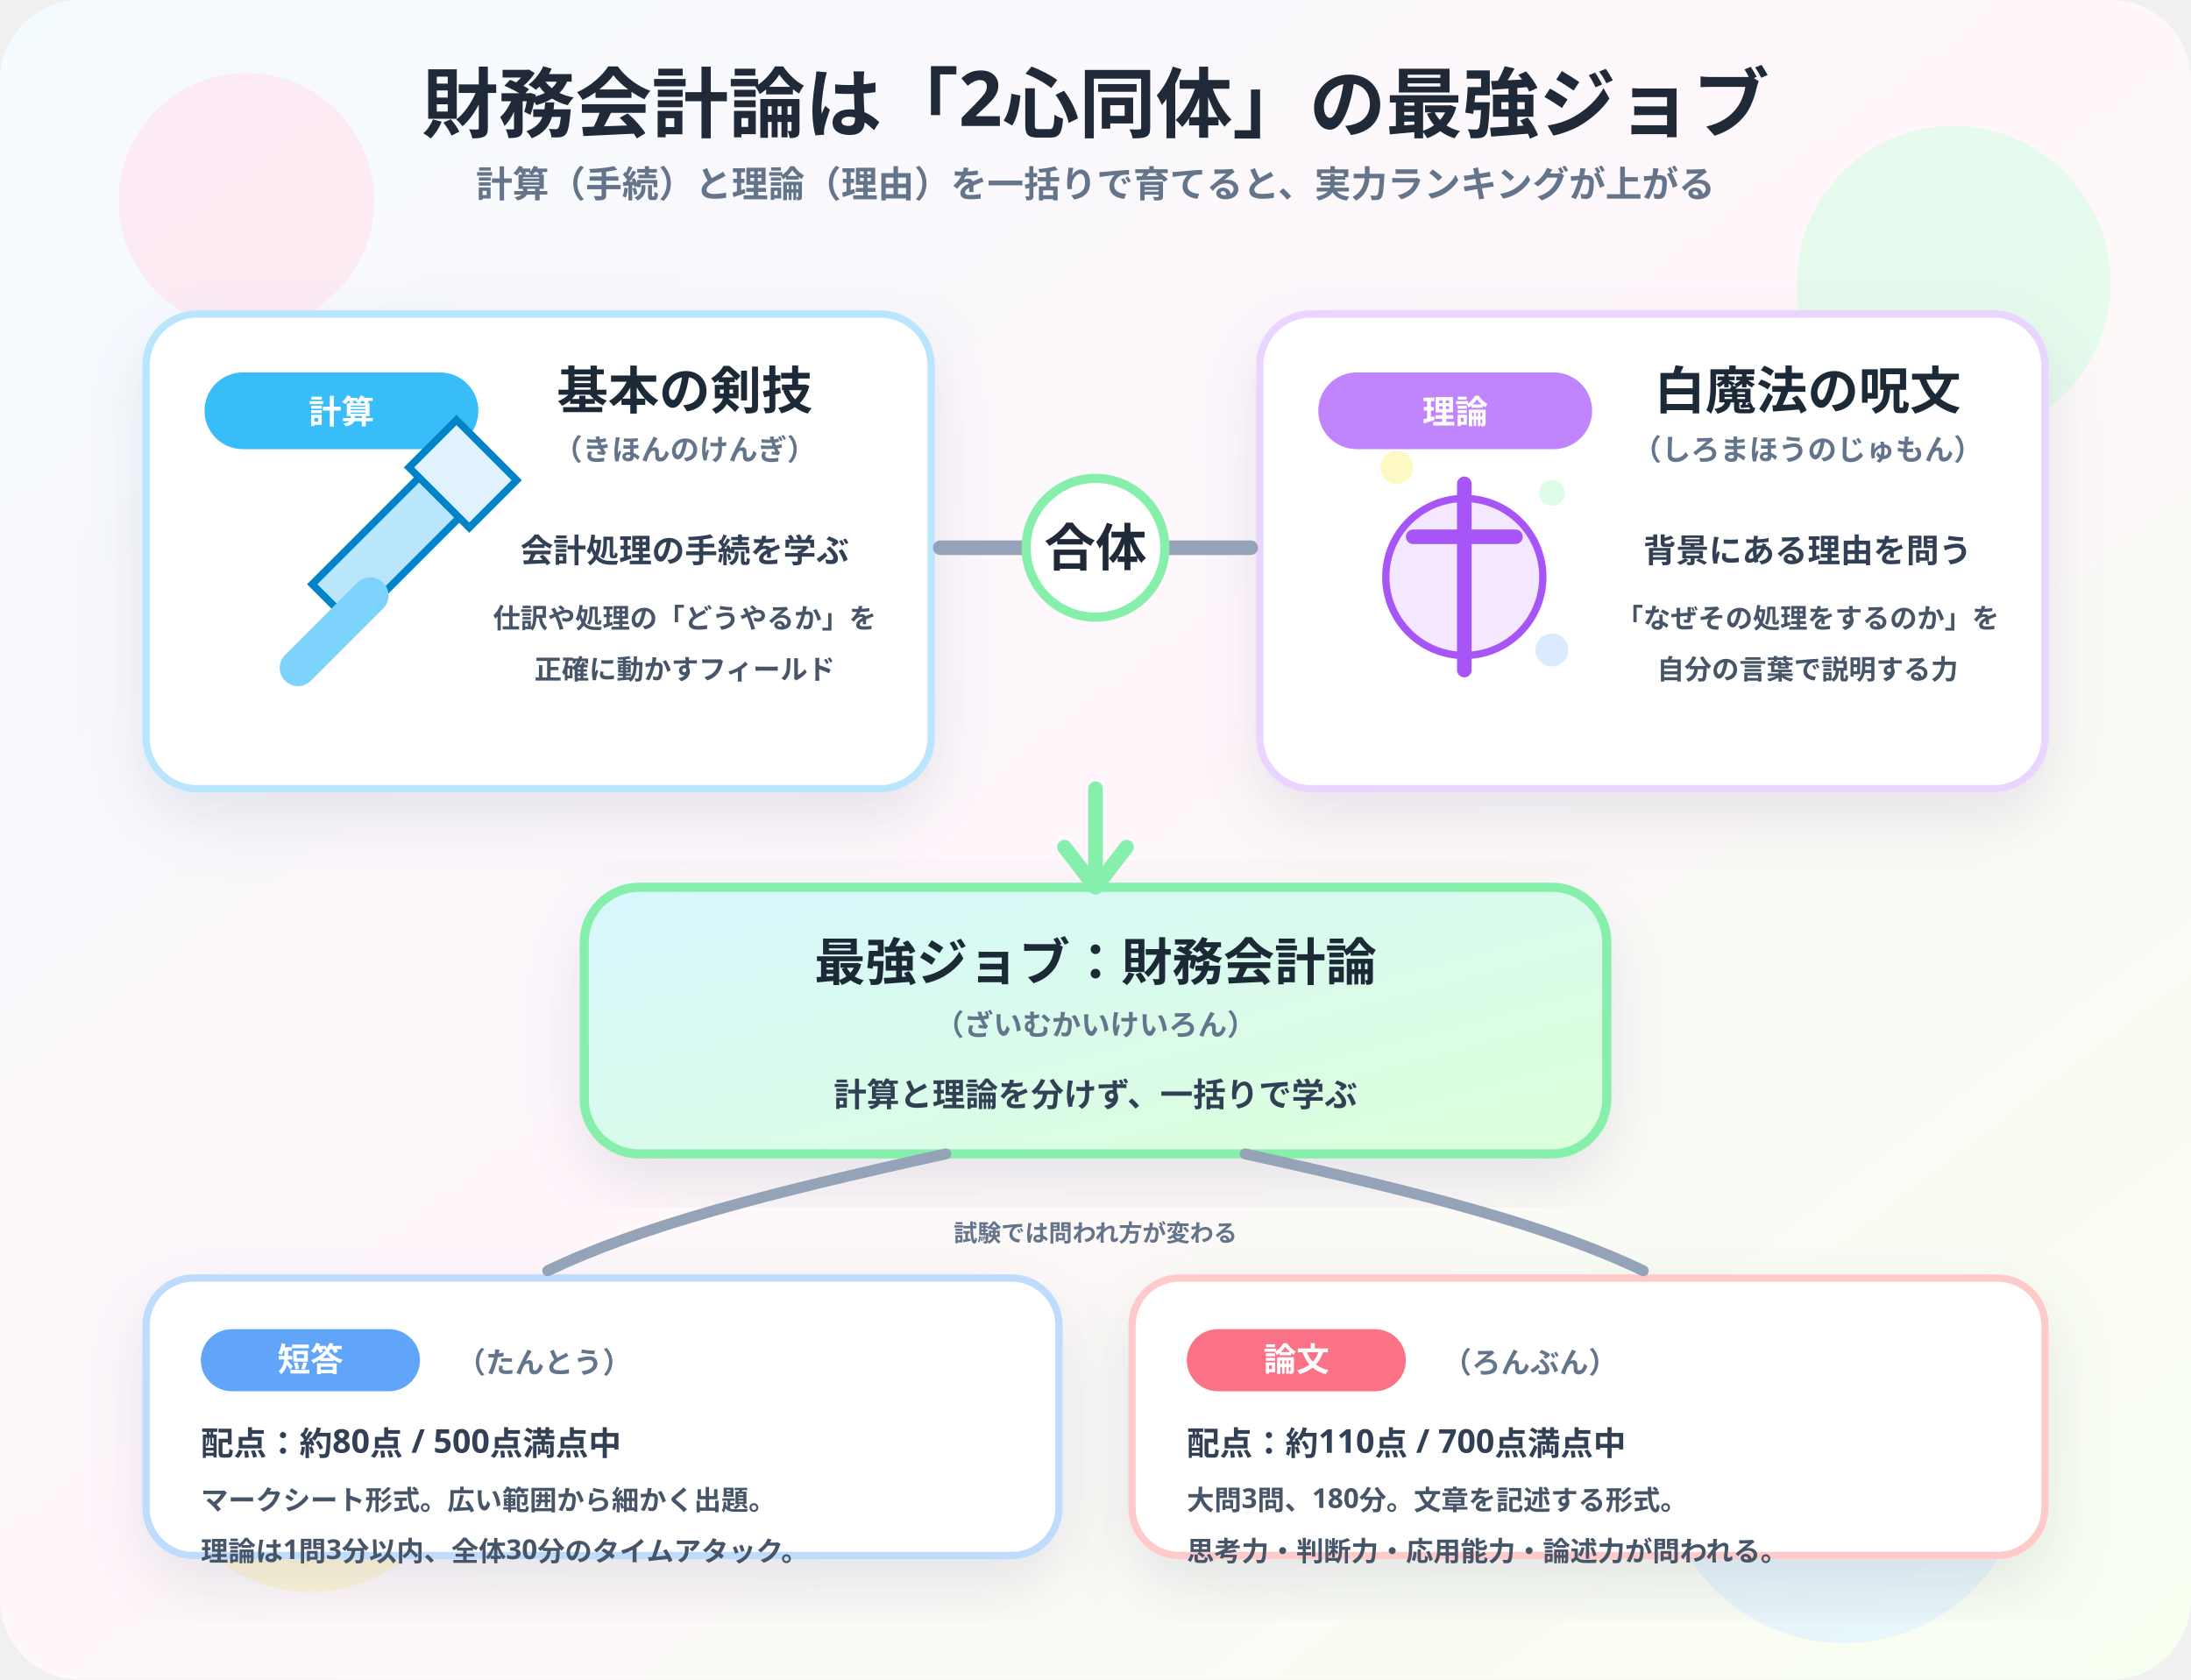
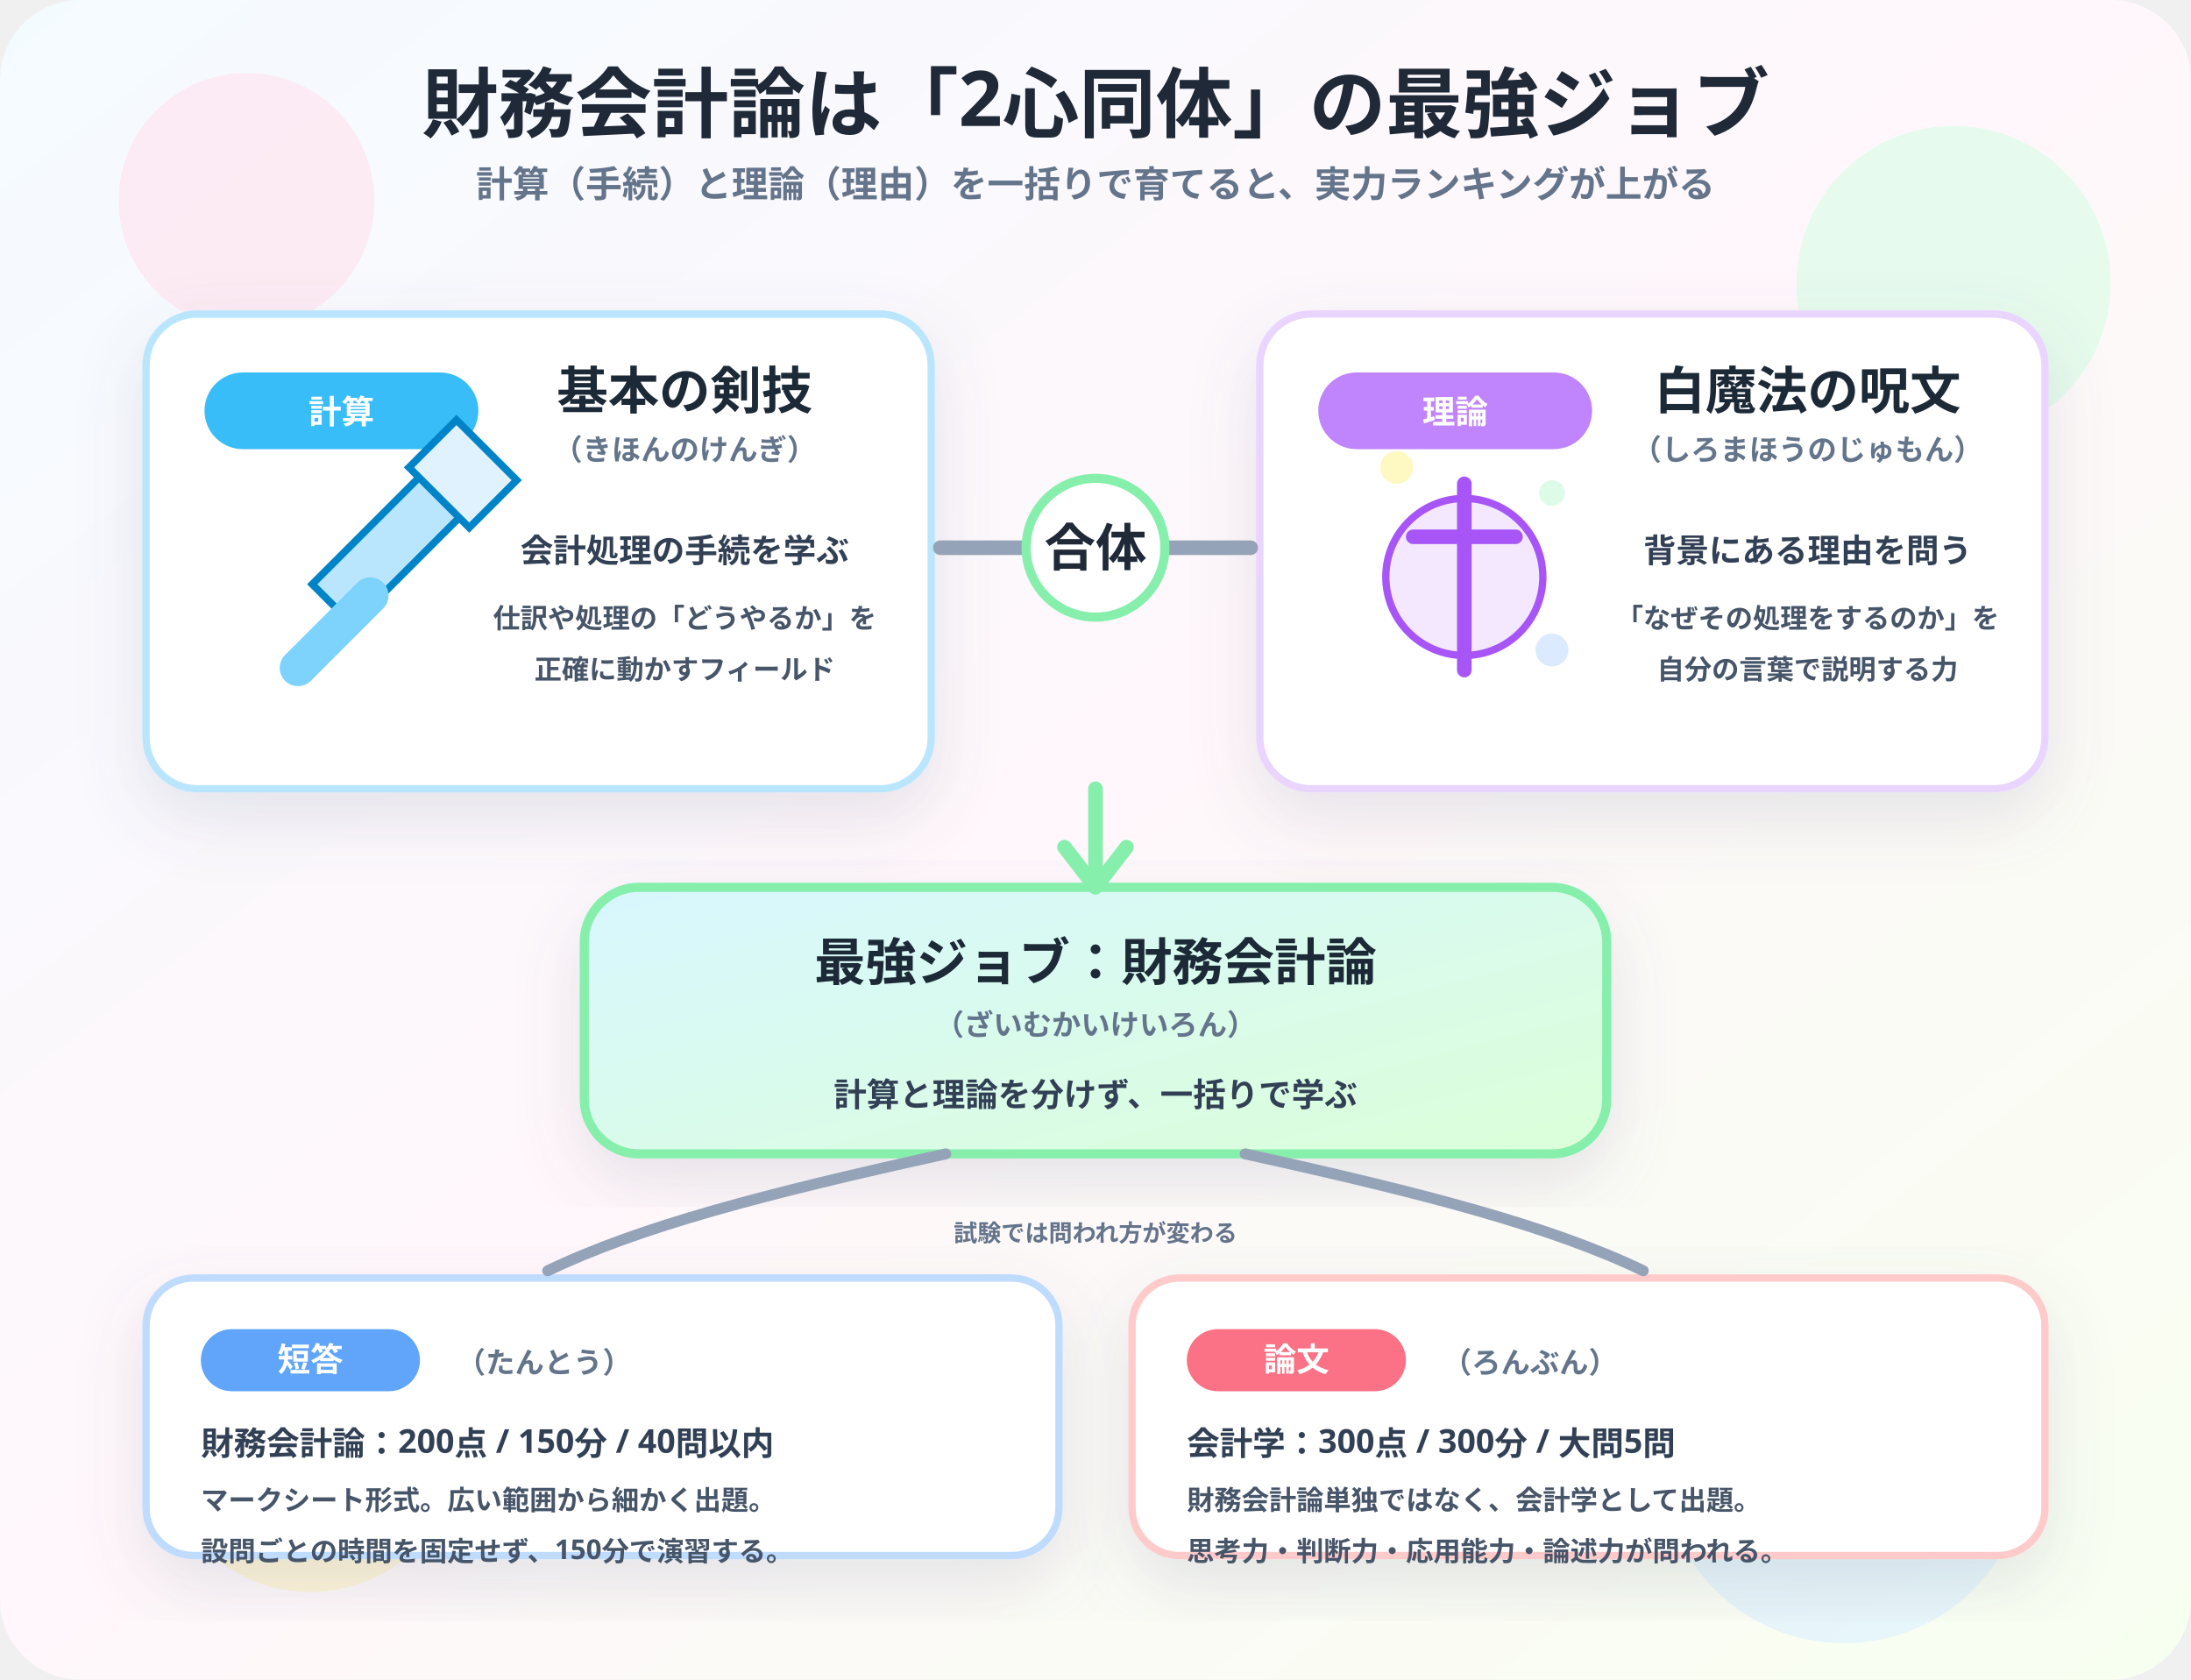
<svg xmlns="http://www.w3.org/2000/svg" width="1200" height="920" viewBox="0 0 1200 920" role="img" aria-labelledby="title desc">
  <defs>
    <linearGradient id="bg" x1="0" y1="0" x2="1" y2="1">
      <stop offset="0" stop-color="#f4fbff" />
      <stop offset="0.48" stop-color="#fff7fb" />
      <stop offset="1" stop-color="#f7fff0" />
    </linearGradient>
    <linearGradient id="job" x1="0" y1="0" x2="1" y2="1">
      <stop offset="0" stop-color="#d8f7ff" />
      <stop offset="1" stop-color="#dbffd8" />
    </linearGradient>
    <filter id="softShadow" x="-20%" y="-20%" width="140%" height="140%">
      <feDropShadow dx="0" dy="14" stdDeviation="18" flood-color="#667085" flood-opacity="0.16" />
    </filter>
    <style>
      .title{font-family:"Noto Sans JP", system-ui, sans-serif;font-size:42px;font-weight:800;fill:#1f2937;letter-spacing:0}
      .sub{font-family:"Noto Sans JP", system-ui, sans-serif;font-size:20px;font-weight:600;fill:#64748b;letter-spacing:0}
      .label{font-family:"Noto Sans JP", system-ui, sans-serif;font-size:28px;font-weight:800;fill:#1f2937;letter-spacing:0}
      .ruby{font-family:"Noto Sans JP", system-ui, sans-serif;font-size:16px;font-weight:700;fill:#64748b;letter-spacing:0}
      .body{font-family:"Noto Sans JP", system-ui, sans-serif;font-size:18px;font-weight:600;fill:#334155;letter-spacing:0}
      .small{font-family:"Noto Sans JP", system-ui, sans-serif;font-size:15px;font-weight:600;fill:#475569;letter-spacing:0}
      .tiny{font-family:"Noto Sans JP", system-ui, sans-serif;font-size:13px;font-weight:700;fill:#64748b;letter-spacing:0}
      .pill{font-family:"Noto Sans JP", system-ui, sans-serif;font-size:18px;font-weight:800;fill:#ffffff;letter-spacing:0}
    </style>
  </defs>
  <rect width="1200" height="920" rx="44" fill="url(#bg)" />
  <circle cx="135" cy="110" r="70" fill="#ffe4ef" opacity="0.7" />
  <circle cx="1070" cy="155" r="86" fill="#dcfce7" opacity="0.72" />
  <circle cx="1010" cy="800" r="100" fill="#e0f2fe" opacity="0.7" />
  <circle cx="170" cy="790" r="82" fill="#fef3c7" opacity="0.66" />
  <text x="600" y="72" text-anchor="middle" class="title">財務会計論は「2心同体」の最強ジョブ</text>
  <text x="600" y="108" text-anchor="middle" class="sub">計算（手続）と理論（理由）を一括りで育てると、実力ランキングが上がる</text>
  <g filter="url(#softShadow)">
    <rect x="80" y="172" width="430" height="260" rx="28" fill="#ffffff" stroke="#bae6fd" stroke-width="4" />
    <rect x="112" y="204" width="150" height="42" rx="21" fill="#38bdf8" />
    <text x="187" y="232" text-anchor="middle" class="pill">計算</text>
    <text x="375" y="224" text-anchor="middle" class="label">基本の剣技</text>
    <text x="375" y="252" text-anchor="middle" class="ruby">（きほんのけんぎ）</text>
    <path d="M171 320 L230 261 L252 283 L193 342 Z" fill="#bae6fd" stroke="#0284c7" stroke-width="4" />
    <path d="M224 256 L250 230 L283 263 L257 289 Z" fill="#e0f2fe" stroke="#0284c7" stroke-width="4" />
    <rect x="145" y="336" width="76" height="20" rx="10" fill="#7dd3fc" transform="rotate(-45 183 346)" />
    <text x="375" y="308" text-anchor="middle" class="body">会計処理の手続を学ぶ</text>
    <text x="375" y="344" text-anchor="middle" class="small">仕訳や処理の「どうやるか」を</text>
    <text x="375" y="372" text-anchor="middle" class="small">正確に動かすフィールド</text>
  </g>
  <g filter="url(#softShadow)">
    <rect x="690" y="172" width="430" height="260" rx="28" fill="#ffffff" stroke="#e9d5ff" stroke-width="4" />
    <rect x="722" y="204" width="150" height="42" rx="21" fill="#c084fc" />
    <text x="797" y="232" text-anchor="middle" class="pill">理論</text>
    <text x="990" y="224" text-anchor="middle" class="label">白魔法の呪文</text>
    <text x="990" y="252" text-anchor="middle" class="ruby">（しろまほうのじゅもん）</text>
    <circle cx="802" cy="316" r="43" fill="#f3e8ff" stroke="#a855f7" stroke-width="4" />
    <path d="M802 265 L802 367" stroke="#a855f7" stroke-width="8" stroke-linecap="round" />
    <path d="M774 294 L830 294" stroke="#a855f7" stroke-width="8" stroke-linecap="round" />
    <circle cx="765" cy="256" r="9" fill="#fef9c3" />
    <circle cx="850" cy="270" r="7" fill="#dcfce7" />
    <circle cx="850" cy="356" r="9" fill="#dbeafe" />
    <text x="990" y="308" text-anchor="middle" class="body">背景にある理由を問う</text>
    <text x="990" y="344" text-anchor="middle" class="small">「なぜその処理をするのか」を</text>
    <text x="990" y="372" text-anchor="middle" class="small">自分の言葉で説明する力</text>
  </g>
  <path d="M515 300 C555 300 570 300 592 300" stroke="#94a3b8" stroke-width="8" stroke-linecap="round" fill="none" />
  <path d="M685 300 C645 300 630 300 608 300" stroke="#94a3b8" stroke-width="8" stroke-linecap="round" fill="none" />
  <circle cx="600" cy="300" r="38" fill="#ffffff" stroke="#86efac" stroke-width="5" />
  <text x="600" y="310" text-anchor="middle" class="label" fill="#16a34a">合体</text>
  <g filter="url(#softShadow)">
    <rect x="320" y="486" width="560" height="146" rx="30" fill="url(#job)" stroke="#86efac" stroke-width="5" />
    <text x="600" y="537" text-anchor="middle" class="label">最強ジョブ：財務会計論</text>
    <text x="600" y="567" text-anchor="middle" class="ruby">（ざいむかいけいろん）</text>
    <text x="600" y="606" text-anchor="middle" class="body">計算と理論を分けず、一括りで学ぶ</text>
  </g>
  <path d="M600 432 L600 480" stroke="#86efac" stroke-width="8" stroke-linecap="round" />
  <path d="M583 464 L600 486 L617 464" fill="none" stroke="#86efac" stroke-width="8" stroke-linecap="round" stroke-linejoin="round" />
  <g filter="url(#softShadow)">
    <rect x="80" y="700" width="500" height="152" rx="26" fill="#ffffff" stroke="#bfdbfe" stroke-width="4" />
    <rect x="110" y="728" width="120" height="34" rx="17" fill="#60a5fa" />
    <text x="170" y="751" text-anchor="middle" class="pill">短答</text>
    <text x="250" y="752" class="ruby">（たんとう）</text>
-     <text x="110" y="797" class="body">配点：約80点 / 500点満点中</text>
+     <text x="110" y="797" class="body">財務会計論：200点 / 150分 / 40問以内</text>
    <text x="110" y="827" class="small">マークシート形式。広い範囲から細かく出題。</text>
-     <text x="110" y="855" class="small">理論は1問3分以内、全体30分のタイムアタック。</text>
+     <text x="110" y="855" class="small">設問ごとの時間を固定せず、150分で演習する。</text>
  </g>
  <g filter="url(#softShadow)">
    <rect x="620" y="700" width="500" height="152" rx="26" fill="#ffffff" stroke="#fecaca" stroke-width="4" />
    <rect x="650" y="728" width="120" height="34" rx="17" fill="#fb7185" />
    <text x="710" y="751" text-anchor="middle" class="pill">論文</text>
    <text x="790" y="752" class="ruby">（ろんぶん）</text>
-     <text x="650" y="797" class="body">配点：約110点 / 700点満点中</text>
-     <text x="650" y="827" class="small">大問3問、180分。文章を記述する形式。</text>
+     <text x="650" y="797" class="body">会計学：300点 / 300分 / 大問5問</text>
+     <text x="650" y="827" class="small">財務会計論単独ではなく、会計学として出題。</text>
    <text x="650" y="855" class="small">思考力・判断力・応用能力・論述力が問われる。</text>
  </g>
  <path d="M518 632 C418 654 350 672 300 696" stroke="#94a3b8" stroke-width="6" stroke-linecap="round" fill="none" />
  <path d="M682 632 C782 654 850 672 900 696" stroke="#94a3b8" stroke-width="6" stroke-linecap="round" fill="none" />
  <text x="600" y="680" text-anchor="middle" class="tiny">試験では問われ方が変わる</text>
</svg>
